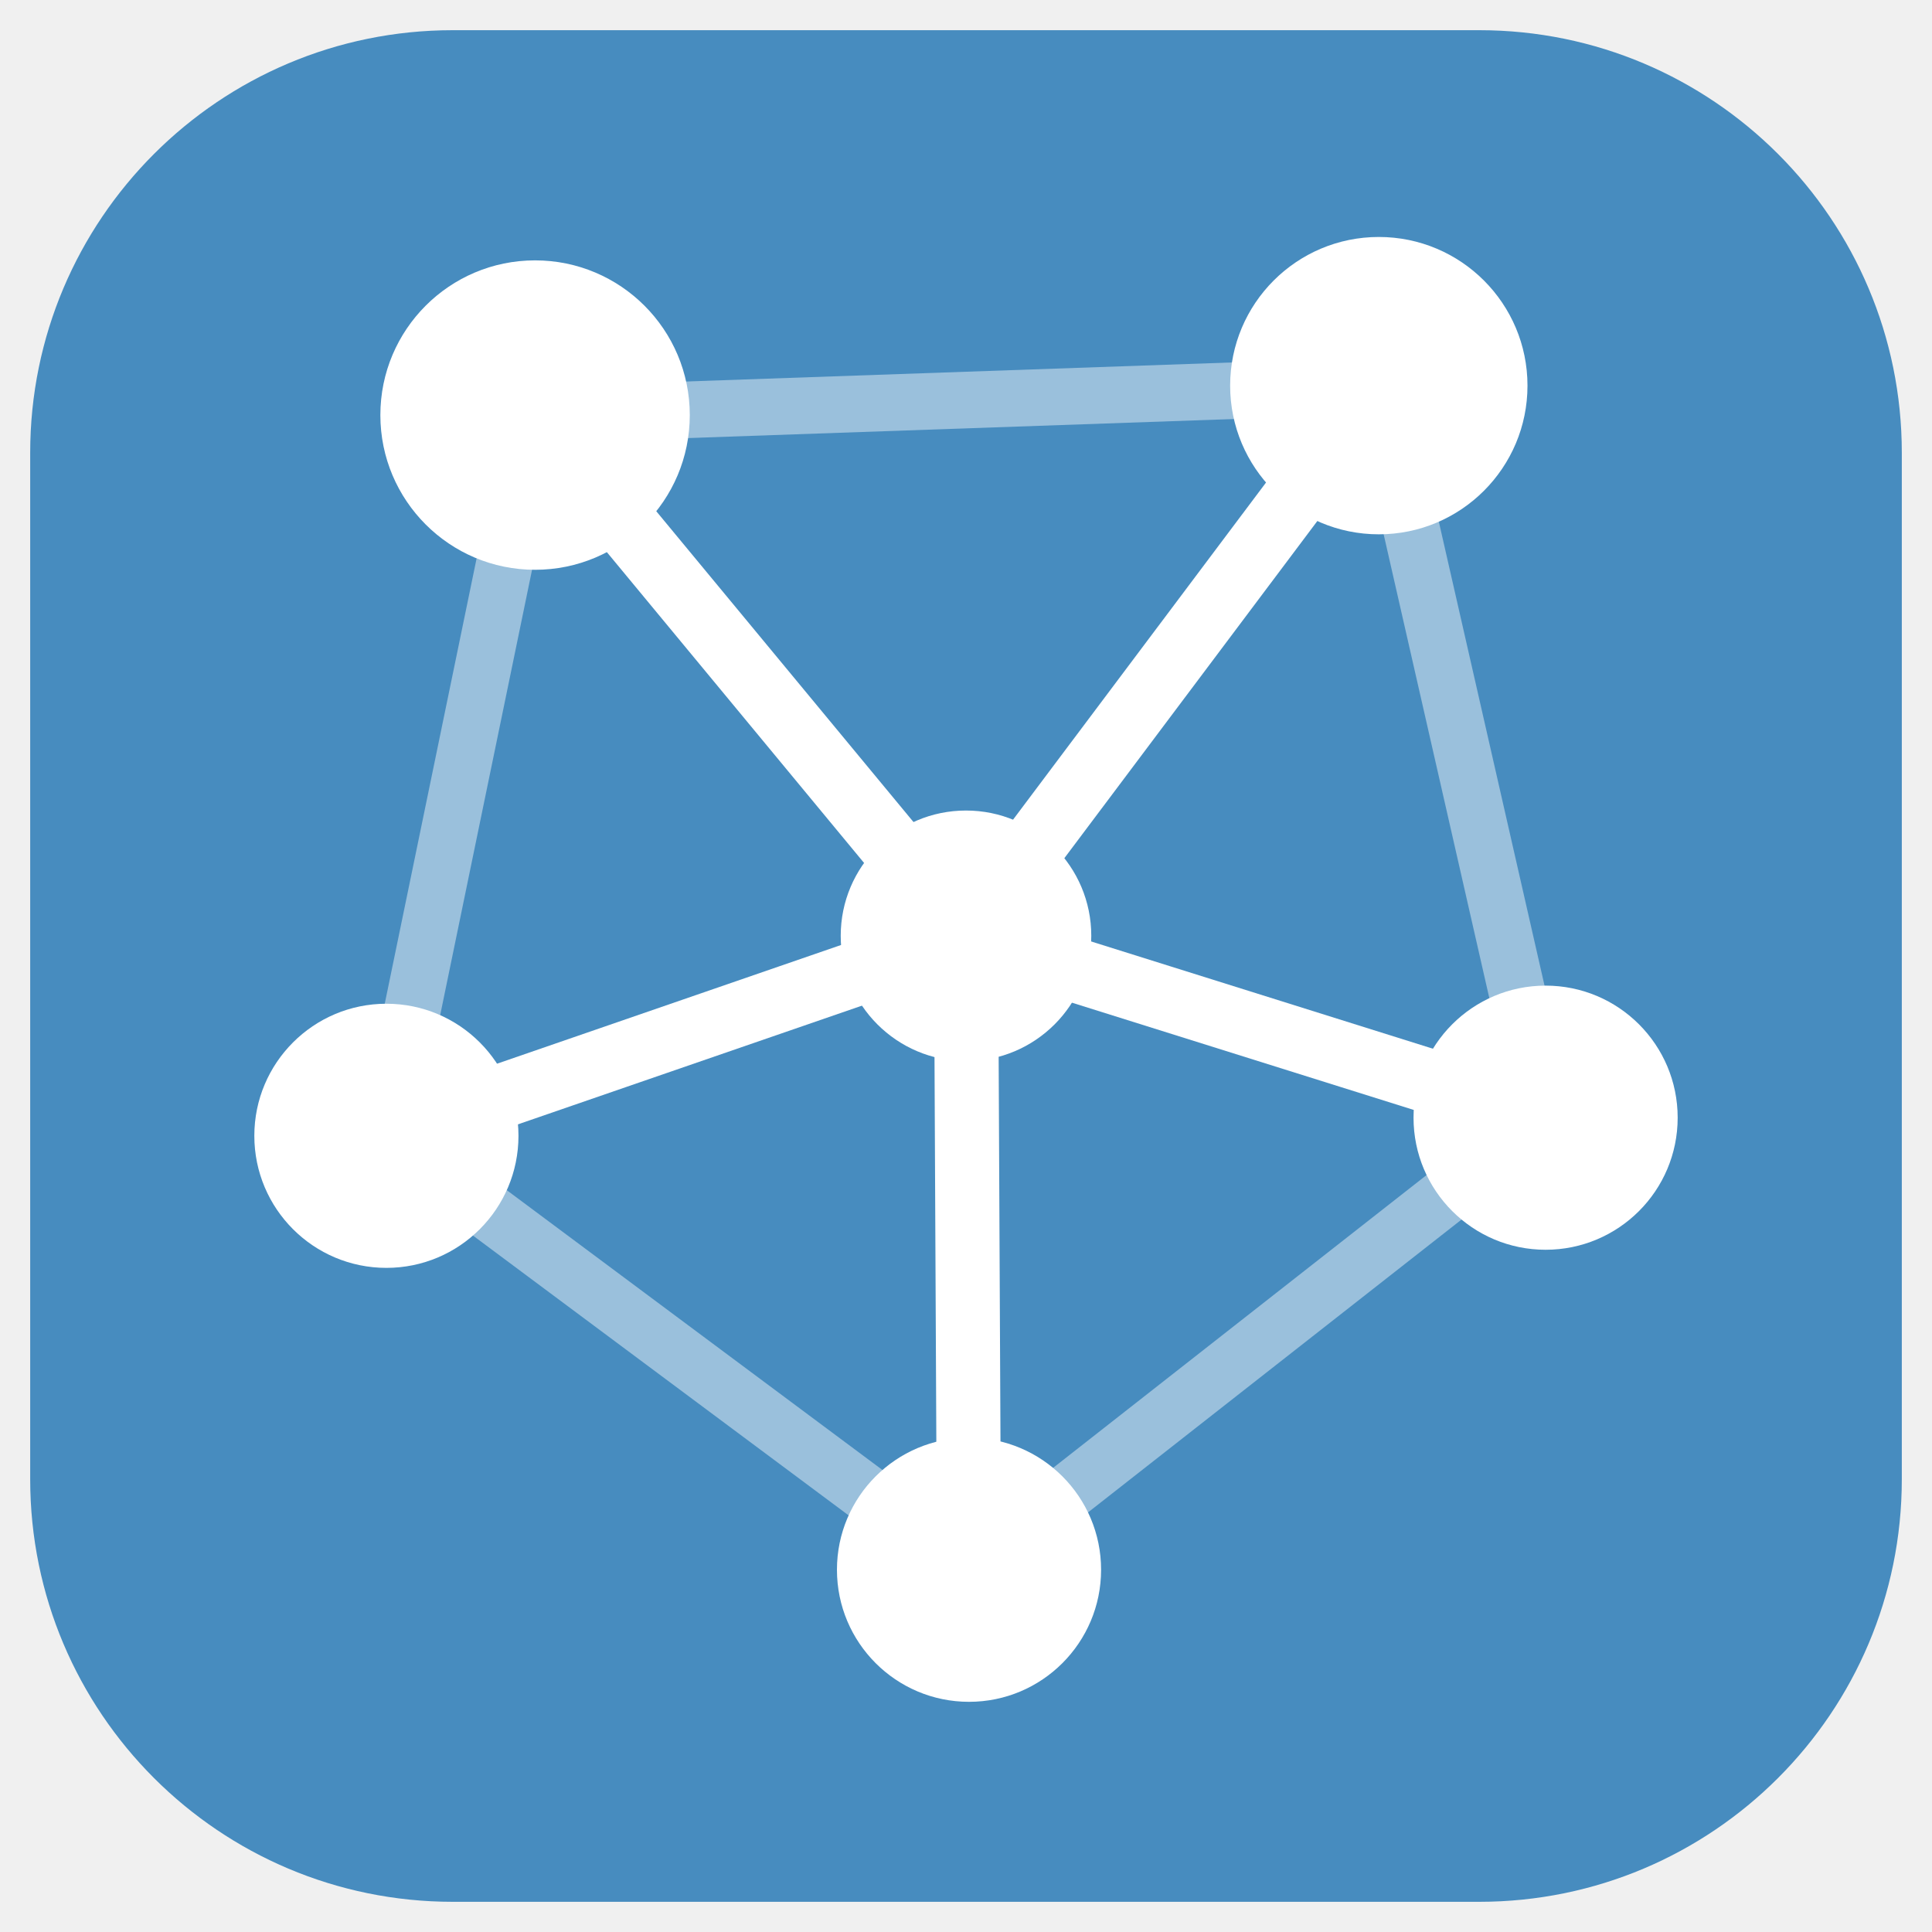
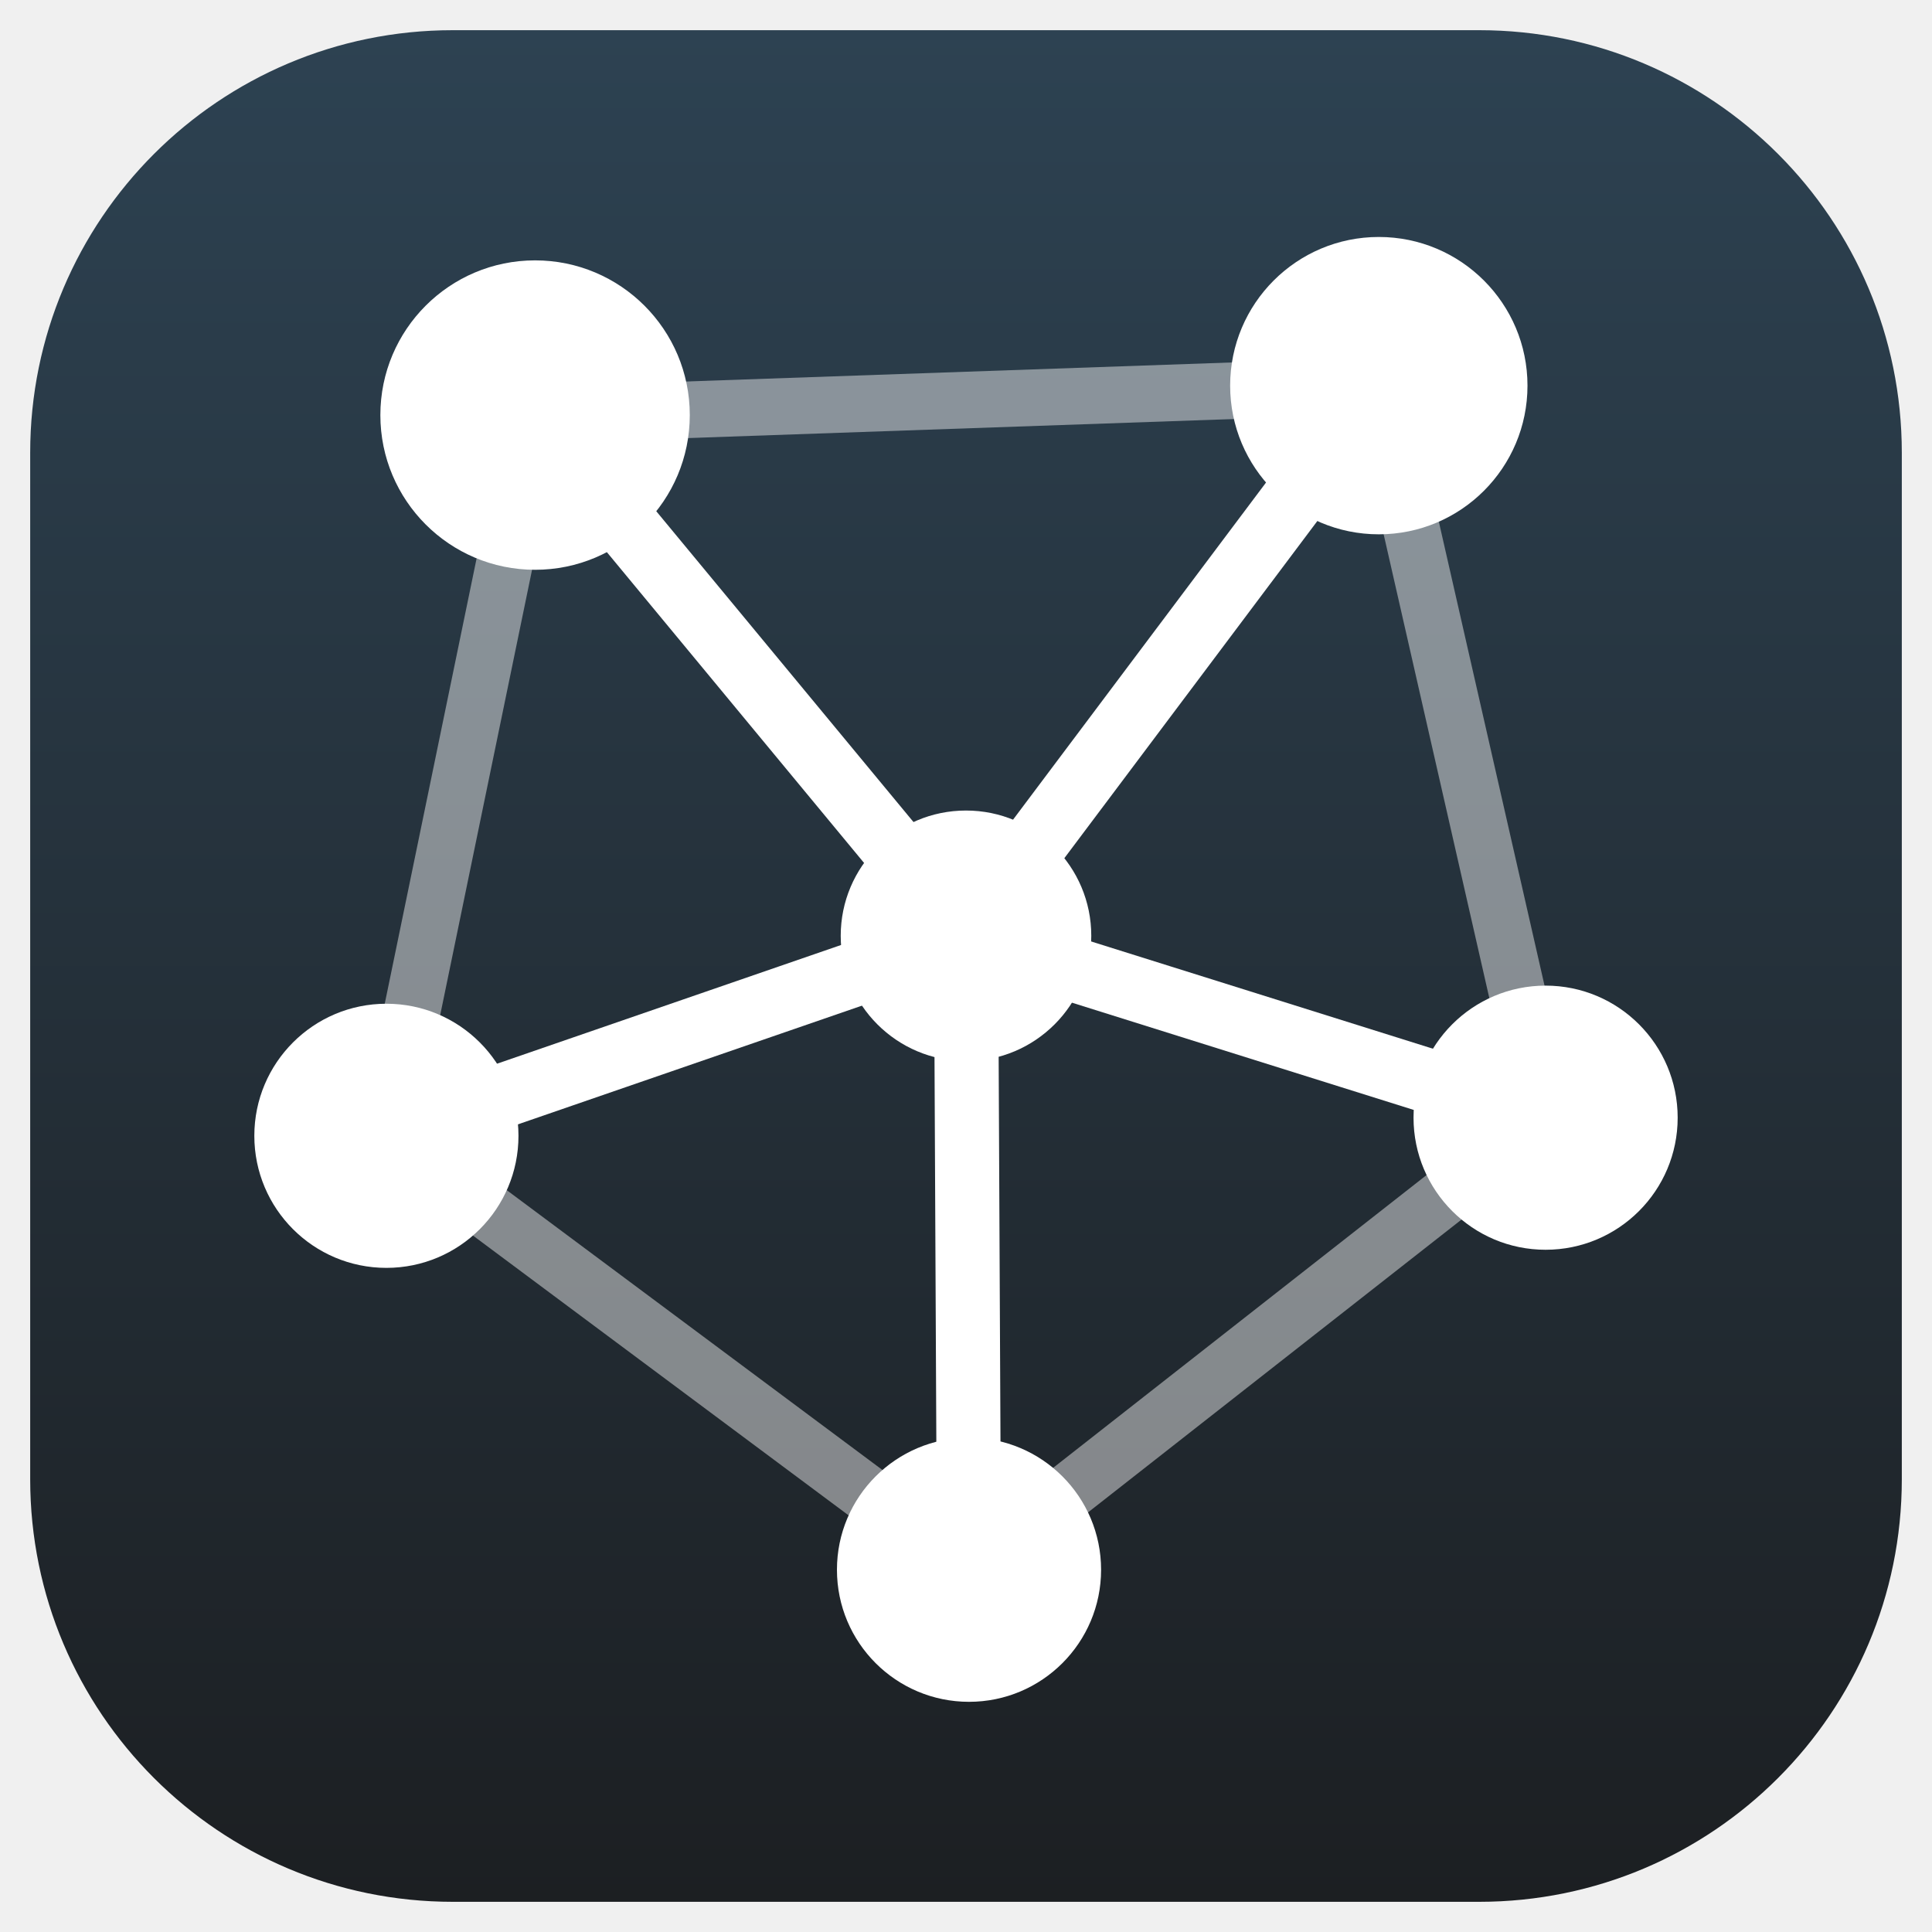
<svg xmlns="http://www.w3.org/2000/svg" viewBox="0 0 256 256" width="256" height="256">
-   <rect x="4" y="4" width="248" height="248" rx="56" fill="#478cbf" />
+   <defs>
+     <linearGradient id="tile-gradient-light" x1="0" y1="0" x2="0" y2="1">
+       <stop offset="0" stop-color="#2d4252" />
+       <stop offset="1" stop-color="#1c1f22" />
+     </linearGradient>
+   </defs>
+   <rect x="4" y="4" width="248" height="248" rx="56" fill="url(#tile-gradient-light)" />
  <line stroke="#ffffff" opacity="0.45" stroke-width="7.5" x1="128.4" y1="208" x2="51.2" y2="150.5">
  
</line>
  <line stroke="#ffffff" opacity="0.45" stroke-width="7.5" x1="51.2" y1="150.5" x2="70.9" y2="55">
  
</line>
  <line stroke="#ffffff" opacity="0.45" stroke-width="7.5" x1="70.9" y1="55" x2="182.7" y2="51.1">
  
</line>
  <line stroke="#ffffff" opacity="0.45" stroke-width="7.5" x1="182.7" y1="51.1" x2="204.8" y2="148.1">
  
</line>
  <line stroke="#ffffff" opacity="0.45" stroke-width="7.5" x1="204.8" y1="148.1" x2="128.4" y2="208">
  
</line>
  <line stroke="#ffffff" stroke-width="8.5" x1="128" y1="124" x2="128.4" y2="208">
  
</line>
  <line stroke="#ffffff" stroke-width="8.5" x1="128" y1="124" x2="51.2" y2="150.5">
  
</line>
  <line stroke="#ffffff" stroke-width="8.5" x1="128" y1="124" x2="70.9" y2="55">
  
</line>
  <line stroke="#ffffff" stroke-width="8.5" x1="128" y1="124" x2="182.7" y2="51.1">
  
</line>
  <line stroke="#ffffff" stroke-width="8.5" x1="128" y1="124" x2="204.8" y2="148.1">
  
</line>
  <circle fill="#ffffff" cx="128.4" cy="208" r="17.5">
  
</circle>
  <circle fill="#ffffff" cx="51.2" cy="150.5" r="17.5">
  
</circle>
  <circle fill="#ffffff" cx="70.9" cy="55" r="20.5">
  
</circle>
  <circle fill="#ffffff" cx="182.7" cy="51.1" r="19.7">
  
</circle>
  <circle fill="#ffffff" cx="204.8" cy="148.1" r="17.5">
  
</circle>
  <circle fill="#ffffff" cx="128" cy="124" r="16.6">
  
</circle>
</svg>
